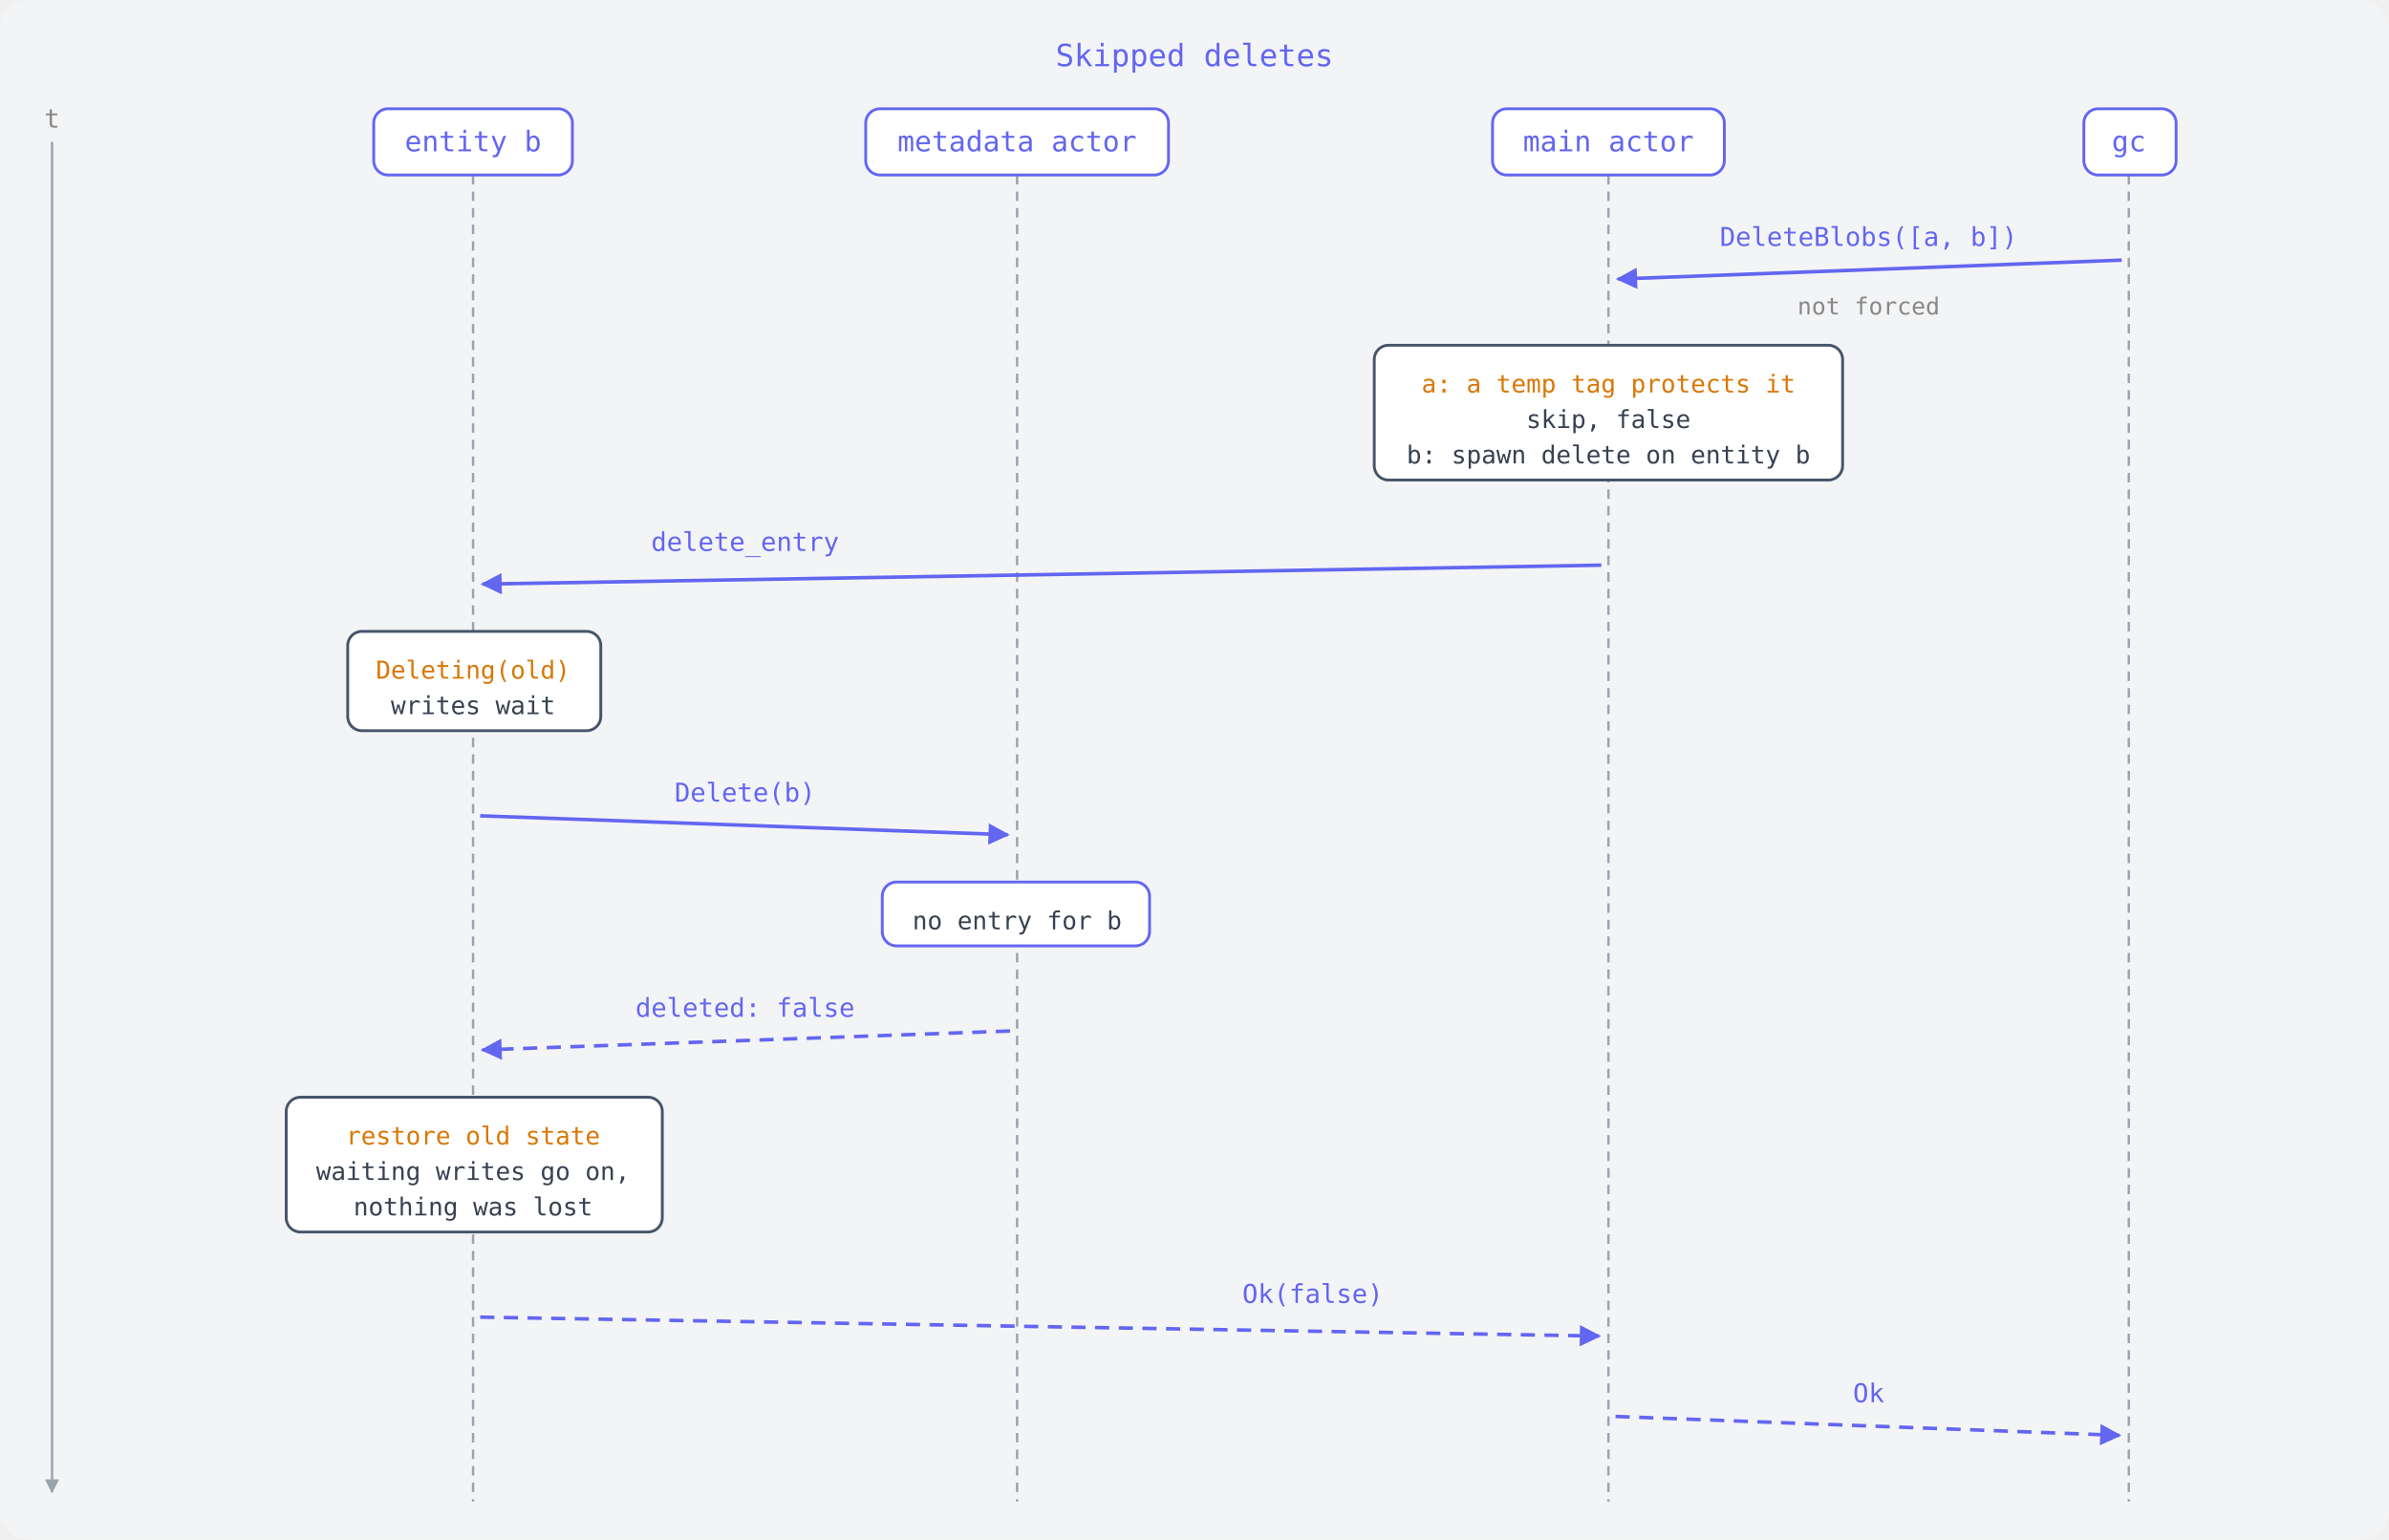
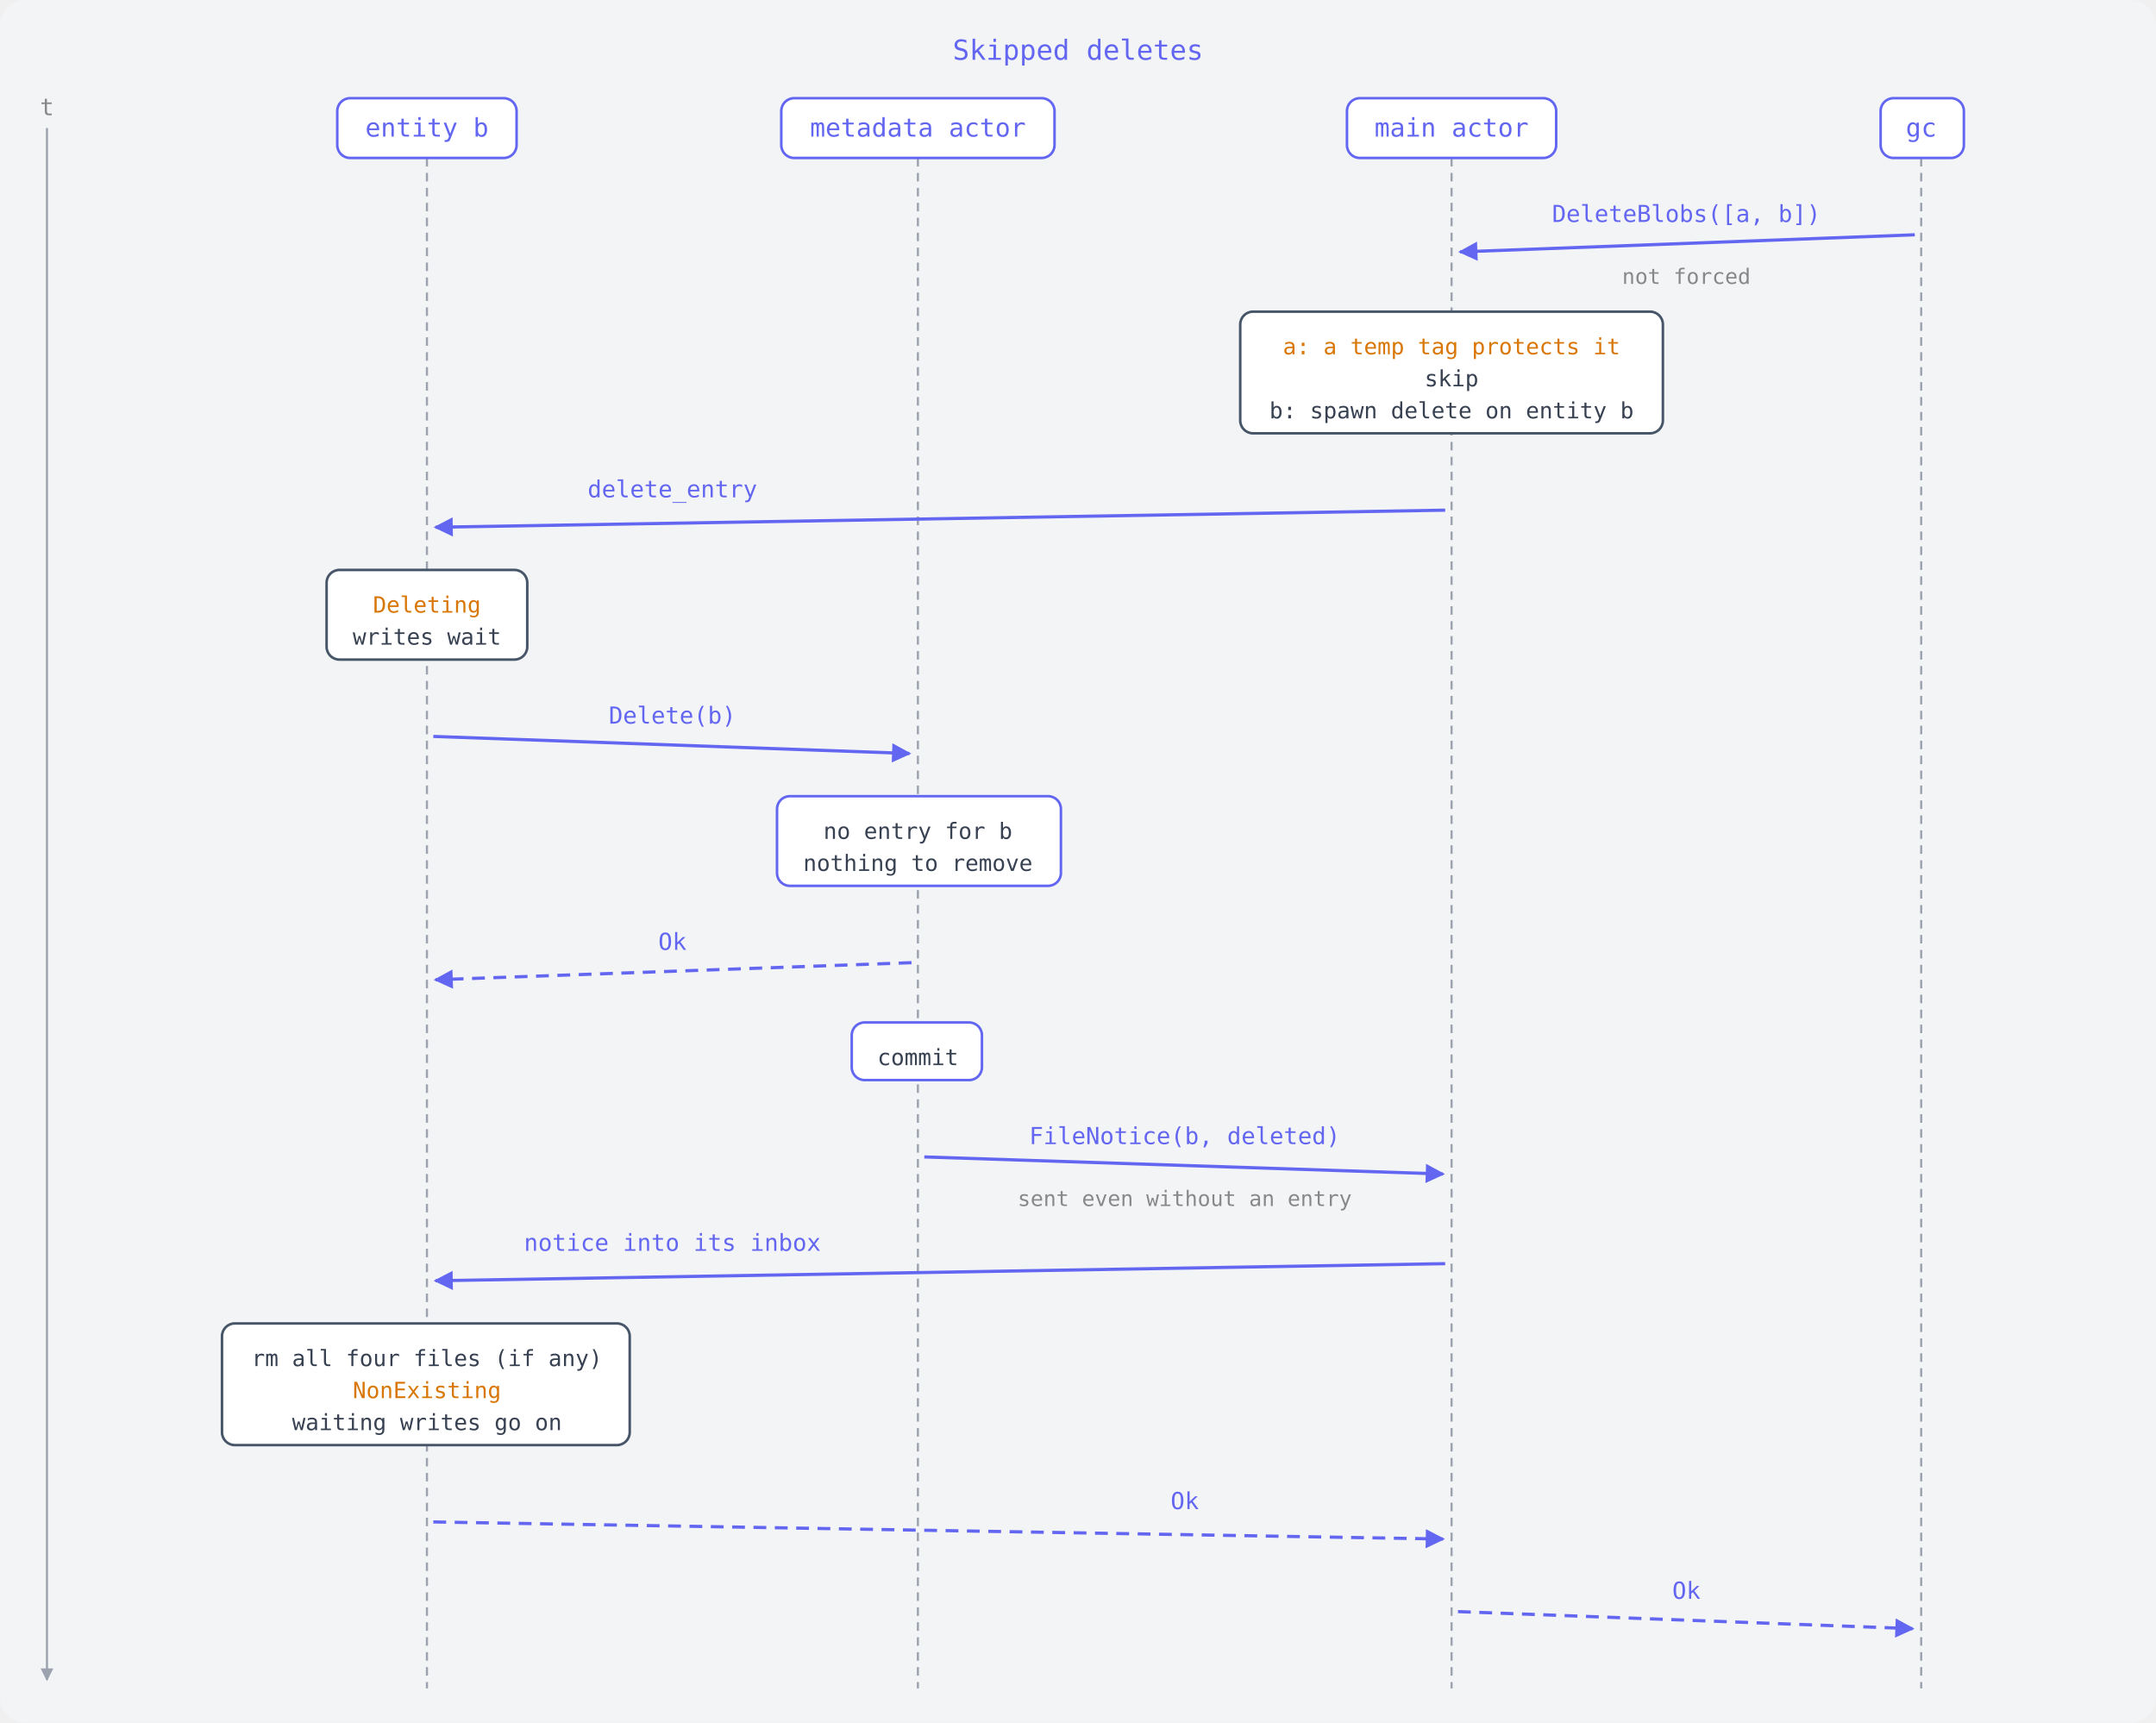
- <svg xmlns="http://www.w3.org/2000/svg" viewBox="0 0 1010 651" width="1010" height="651" style="max-width: 100%; height: auto" role="img" aria-label="Skipped deletes">
+ <svg xmlns="http://www.w3.org/2000/svg" viewBox="0 0 1010 807" width="1010" height="807" style="max-width: 100%; height: auto" role="img" aria-label="Skipped deletes">
  <defs>
    <marker id="fs-delete-skip-msg" viewBox="0 0 10 10" refX="9" refY="5" markerWidth="6" markerHeight="6" orient="auto-start-reverse">
      <path d="M0,0 L10,5 L0,10 z" fill="#6366f1" />
    </marker>
    <marker id="fs-delete-skip-reply" viewBox="0 0 10 10" refX="9" refY="5" markerWidth="6" markerHeight="6" orient="auto-start-reverse">
      <path d="M0,0 L10,5 L0,10 z" fill="#6366f1" />
    </marker>
    <marker id="fs-delete-skip-file" viewBox="0 0 10 10" refX="9" refY="5" markerWidth="6" markerHeight="6" orient="auto-start-reverse">
      <path d="M0,0 L10,5 L0,10 z" fill="#475569" />
    </marker>
    <marker id="fs-delete-skip-rm" viewBox="0 0 10 10" refX="9" refY="5" markerWidth="6" markerHeight="6" orient="auto-start-reverse">
      <path d="M0,0 L10,5 L0,10 z" fill="#e11d48" />
    </marker>
  </defs>
-   <rect x="0" y="0" width="1010" height="651" rx="12" fill="#f3f4f6" />
+   <rect x="0" y="0" width="1010" height="807" rx="12" fill="#f3f4f6" />
  <text x="505" y="28" text-anchor="middle" font-family="'Space Mono', monospace" font-size="13" fill="#6366f1">Skipped deletes</text>
-   <line x1="22" y1="60" x2="22" y2="631" stroke="#9ca3af" stroke-width="1" marker-end="url(#fs-delete-skip-axis)" />
+   <line x1="22" y1="60" x2="22" y2="787" stroke="#9ca3af" stroke-width="1" marker-end="url(#fs-delete-skip-axis)" />
  <defs>
    <marker id="fs-delete-skip-axis" viewBox="0 0 10 10" refX="9" refY="5" markerWidth="6" markerHeight="6" orient="auto">
      <path d="M0,0 L10,5 L0,10 z" fill="#9ca3af" />
    </marker>
  </defs>
  <text x="22" y="54" text-anchor="middle" font-family="'Space Mono', monospace" font-size="11" fill="#888">t</text>
-   <line x1="200" y1="74" x2="200" y2="635" stroke="#9ca3af" stroke-width="1" stroke-dasharray="4 3" />
+   <line x1="200" y1="74" x2="200" y2="791" stroke="#9ca3af" stroke-width="1" stroke-dasharray="4 3" />
  <rect x="158" y="46" width="84" height="28" rx="6" fill="#fff" stroke="#6366f1" stroke-width="1.2" />
  <text x="200" y="64" text-anchor="middle" font-family="'Space Mono', monospace" font-size="12" fill="#6366f1">entity b</text>
-   <line x1="430" y1="74" x2="430" y2="635" stroke="#9ca3af" stroke-width="1" stroke-dasharray="4 3" />
+   <line x1="430" y1="74" x2="430" y2="791" stroke="#9ca3af" stroke-width="1" stroke-dasharray="4 3" />
  <rect x="366" y="46" width="128" height="28" rx="6" fill="#fff" stroke="#6366f1" stroke-width="1.2" />
  <text x="430" y="64" text-anchor="middle" font-family="'Space Mono', monospace" font-size="12" fill="#6366f1">metadata actor</text>
-   <line x1="680" y1="74" x2="680" y2="635" stroke="#9ca3af" stroke-width="1" stroke-dasharray="4 3" />
+   <line x1="680" y1="74" x2="680" y2="791" stroke="#9ca3af" stroke-width="1" stroke-dasharray="4 3" />
  <rect x="631" y="46" width="98" height="28" rx="6" fill="#fff" stroke="#6366f1" stroke-width="1.2" />
  <text x="680" y="64" text-anchor="middle" font-family="'Space Mono', monospace" font-size="12" fill="#6366f1">main actor</text>
-   <line x1="900" y1="74" x2="900" y2="635" stroke="#9ca3af" stroke-width="1" stroke-dasharray="4 3" />
+   <line x1="900" y1="74" x2="900" y2="791" stroke="#9ca3af" stroke-width="1" stroke-dasharray="4 3" />
  <rect x="881" y="46" width="39" height="28" rx="6" fill="#fff" stroke="#6366f1" stroke-width="1.2" />
  <text x="900" y="64" text-anchor="middle" font-family="'Space Mono', monospace" font-size="12" fill="#6366f1">gc</text>
  <line x1="897" y1="110" x2="684" y2="118" stroke="#6366f1" stroke-width="1.5" marker-end="url(#fs-delete-skip-msg)" />
  <text x="790" y="104" text-anchor="middle" font-family="'Space Mono', monospace" font-size="11" fill="#6366f1">DeleteBlobs([a, b])</text>
  <text x="790" y="133" text-anchor="middle" font-family="'Space Mono', monospace" font-size="10" fill="#888">not forced</text>
  <rect x="581" y="146" width="198" height="57" rx="6" fill="#fff" stroke="#475569" stroke-width="1.2" />
  <text x="680" y="166" text-anchor="middle" font-family="'Space Mono', monospace" font-size="10.5" fill="#d97706">a: a temp tag protects it</text>
-   <text x="680" y="181" text-anchor="middle" font-family="'Space Mono', monospace" font-size="10.5" fill="#374151">skip, false</text>
+   <text x="680" y="181" text-anchor="middle" font-family="'Space Mono', monospace" font-size="10.5" fill="#374151">skip</text>
  <text x="680" y="196" text-anchor="middle" font-family="'Space Mono', monospace" font-size="10.5" fill="#374151">b: spawn delete on entity b</text>
  <line x1="677" y1="239" x2="204" y2="247" stroke="#6366f1" stroke-width="1.5" marker-end="url(#fs-delete-skip-msg)" />
  <text x="315" y="233" text-anchor="middle" font-family="'Space Mono', monospace" font-size="11" fill="#6366f1">delete_entry</text>
-   <rect x="147" y="267" width="107" height="42" rx="6" fill="#fff" stroke="#475569" stroke-width="1.2" />
-   <text x="200" y="287" text-anchor="middle" font-family="'Space Mono', monospace" font-size="10.5" fill="#d97706">Deleting(old)</text>
+   <rect x="153" y="267" width="94" height="42" rx="6" fill="#fff" stroke="#475569" stroke-width="1.2" />
+   <text x="200" y="287" text-anchor="middle" font-family="'Space Mono', monospace" font-size="10.5" fill="#d97706">Deleting</text>
  <text x="200" y="302" text-anchor="middle" font-family="'Space Mono', monospace" font-size="10.5" fill="#374151">writes wait</text>
  <line x1="203" y1="345" x2="426" y2="353" stroke="#6366f1" stroke-width="1.5" marker-end="url(#fs-delete-skip-msg)" />
  <text x="315" y="339" text-anchor="middle" font-family="'Space Mono', monospace" font-size="11" fill="#6366f1">Delete(b)</text>
-   <rect x="373" y="373" width="113" height="27" rx="6" fill="#fff" stroke="#6366f1" stroke-width="1.2" />
+   <rect x="364" y="373" width="133" height="42" rx="6" fill="#fff" stroke="#6366f1" stroke-width="1.2" />
  <text x="430" y="393" text-anchor="middle" font-family="'Space Mono', monospace" font-size="10.5" fill="#374151">no entry for b</text>
-   <line x1="427" y1="436" x2="204" y2="444" stroke="#6366f1" stroke-width="1.5" stroke-dasharray="6 4" marker-end="url(#fs-delete-skip-reply)" />
-   <text x="315" y="430" text-anchor="middle" font-family="'Space Mono', monospace" font-size="11" fill="#6366f1">deleted: false</text>
-   <rect x="121" y="464" width="159" height="57" rx="6" fill="#fff" stroke="#475569" stroke-width="1.2" />
-   <text x="200" y="484" text-anchor="middle" font-family="'Space Mono', monospace" font-size="10.5" fill="#d97706">restore old state</text>
-   <text x="200" y="499" text-anchor="middle" font-family="'Space Mono', monospace" font-size="10.5" fill="#374151">waiting writes go on,</text>
-   <text x="200" y="514" text-anchor="middle" font-family="'Space Mono', monospace" font-size="10.5" fill="#374151">nothing was lost</text>
-   <line x1="203" y1="557" x2="676" y2="565" stroke="#6366f1" stroke-width="1.5" stroke-dasharray="6 4" marker-end="url(#fs-delete-skip-reply)" />
-   <text x="555" y="551" text-anchor="middle" font-family="'Space Mono', monospace" font-size="11" fill="#6366f1">Ok(false)</text>
-   <line x1="683" y1="599" x2="896" y2="607" stroke="#6366f1" stroke-width="1.5" stroke-dasharray="6 4" marker-end="url(#fs-delete-skip-reply)" />
-   <text x="790" y="593" text-anchor="middle" font-family="'Space Mono', monospace" font-size="11" fill="#6366f1">Ok</text>
+   <text x="430" y="408" text-anchor="middle" font-family="'Space Mono', monospace" font-size="10.5" fill="#374151">nothing to remove</text>
+   <line x1="427" y1="451" x2="204" y2="459" stroke="#6366f1" stroke-width="1.5" stroke-dasharray="6 4" marker-end="url(#fs-delete-skip-reply)" />
+   <text x="315" y="445" text-anchor="middle" font-family="'Space Mono', monospace" font-size="11" fill="#6366f1">Ok</text>
+   <rect x="399" y="479" width="61" height="27" rx="6" fill="#fff" stroke="#6366f1" stroke-width="1.2" />
+   <text x="430" y="499" text-anchor="middle" font-family="'Space Mono', monospace" font-size="10.5" fill="#374151">commit</text>
+   <line x1="433" y1="542" x2="676" y2="550" stroke="#6366f1" stroke-width="1.5" marker-end="url(#fs-delete-skip-msg)" />
+   <text x="555" y="536" text-anchor="middle" font-family="'Space Mono', monospace" font-size="11" fill="#6366f1">FileNotice(b, deleted)</text>
+   <text x="555" y="565" text-anchor="middle" font-family="'Space Mono', monospace" font-size="10" fill="#888">sent even without an entry</text>
+   <line x1="677" y1="592" x2="204" y2="600" stroke="#6366f1" stroke-width="1.5" marker-end="url(#fs-delete-skip-msg)" />
+   <text x="315" y="586" text-anchor="middle" font-family="'Space Mono', monospace" font-size="11" fill="#6366f1">notice into its inbox</text>
+   <rect x="104" y="620" width="191" height="57" rx="6" fill="#fff" stroke="#475569" stroke-width="1.2" />
+   <text x="200" y="640" text-anchor="middle" font-family="'Space Mono', monospace" font-size="10.5" fill="#374151">rm all four files (if any)</text>
+   <text x="200" y="655" text-anchor="middle" font-family="'Space Mono', monospace" font-size="10.5" fill="#d97706">NonExisting</text>
+   <text x="200" y="670" text-anchor="middle" font-family="'Space Mono', monospace" font-size="10.5" fill="#374151">waiting writes go on</text>
+   <line x1="203" y1="713" x2="676" y2="721" stroke="#6366f1" stroke-width="1.5" stroke-dasharray="6 4" marker-end="url(#fs-delete-skip-reply)" />
+   <text x="555" y="707" text-anchor="middle" font-family="'Space Mono', monospace" font-size="11" fill="#6366f1">Ok</text>
+   <line x1="683" y1="755" x2="896" y2="763" stroke="#6366f1" stroke-width="1.5" stroke-dasharray="6 4" marker-end="url(#fs-delete-skip-reply)" />
+   <text x="790" y="749" text-anchor="middle" font-family="'Space Mono', monospace" font-size="11" fill="#6366f1">Ok</text>
</svg>
